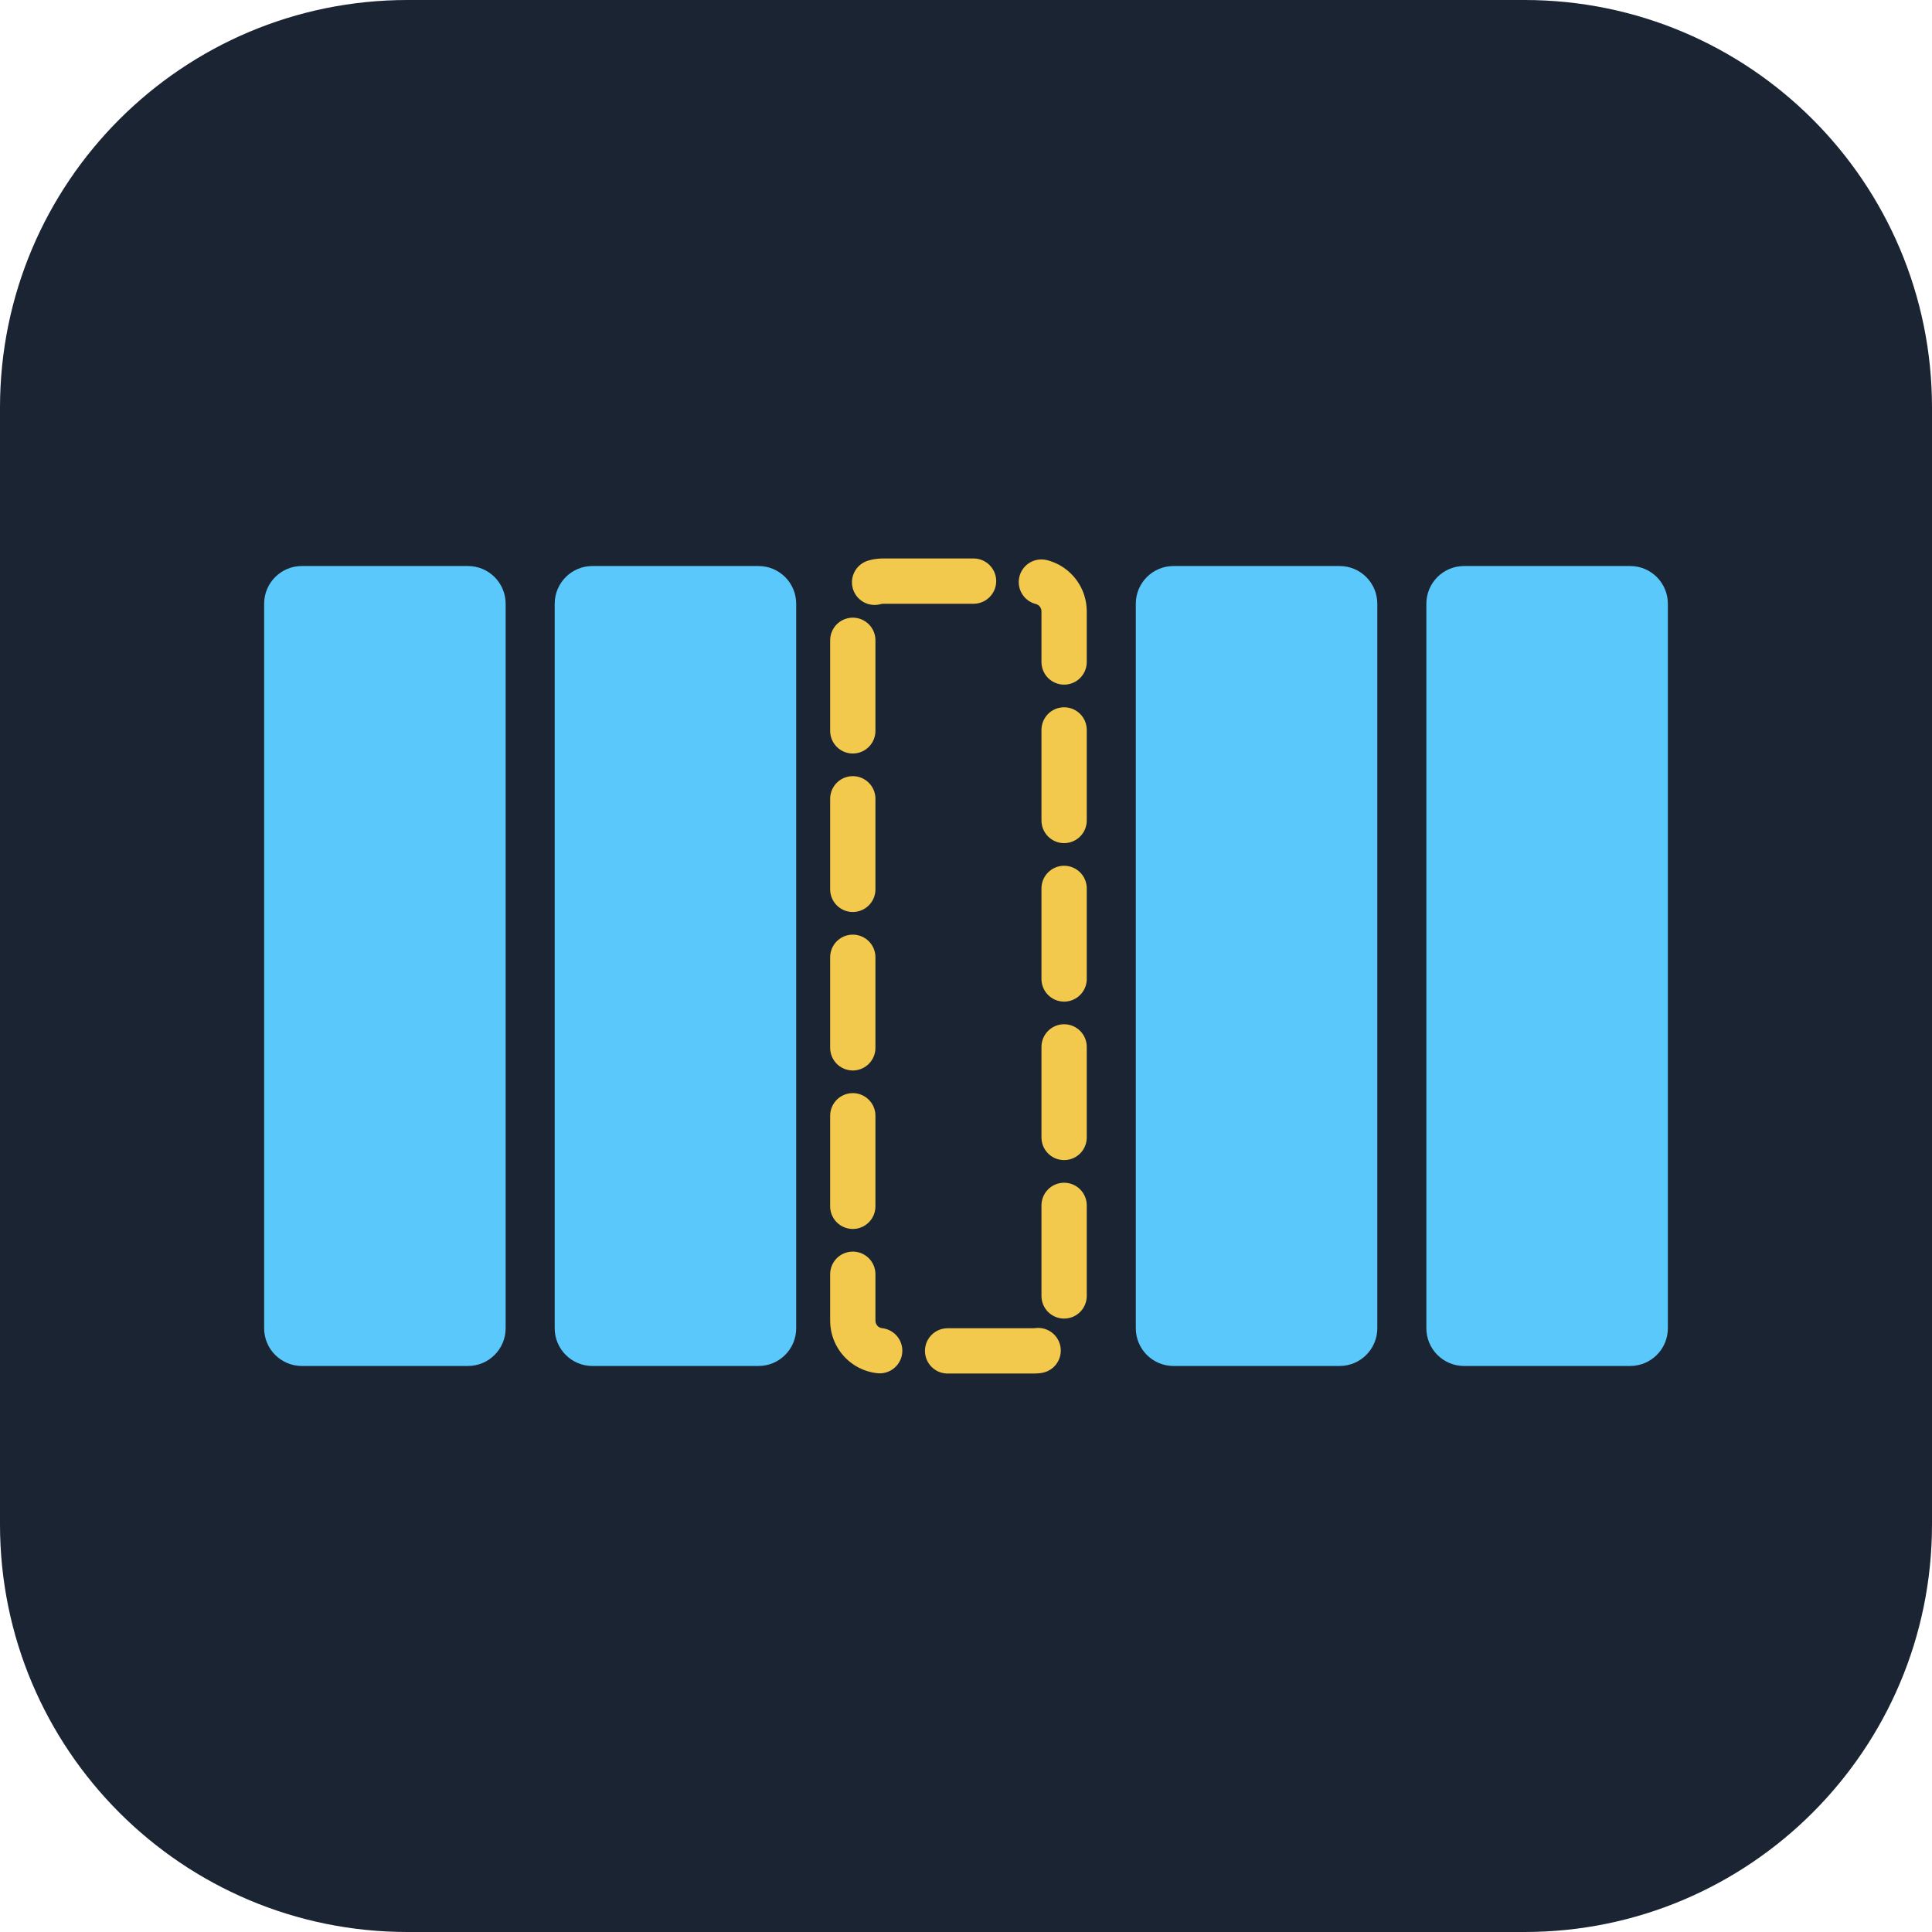
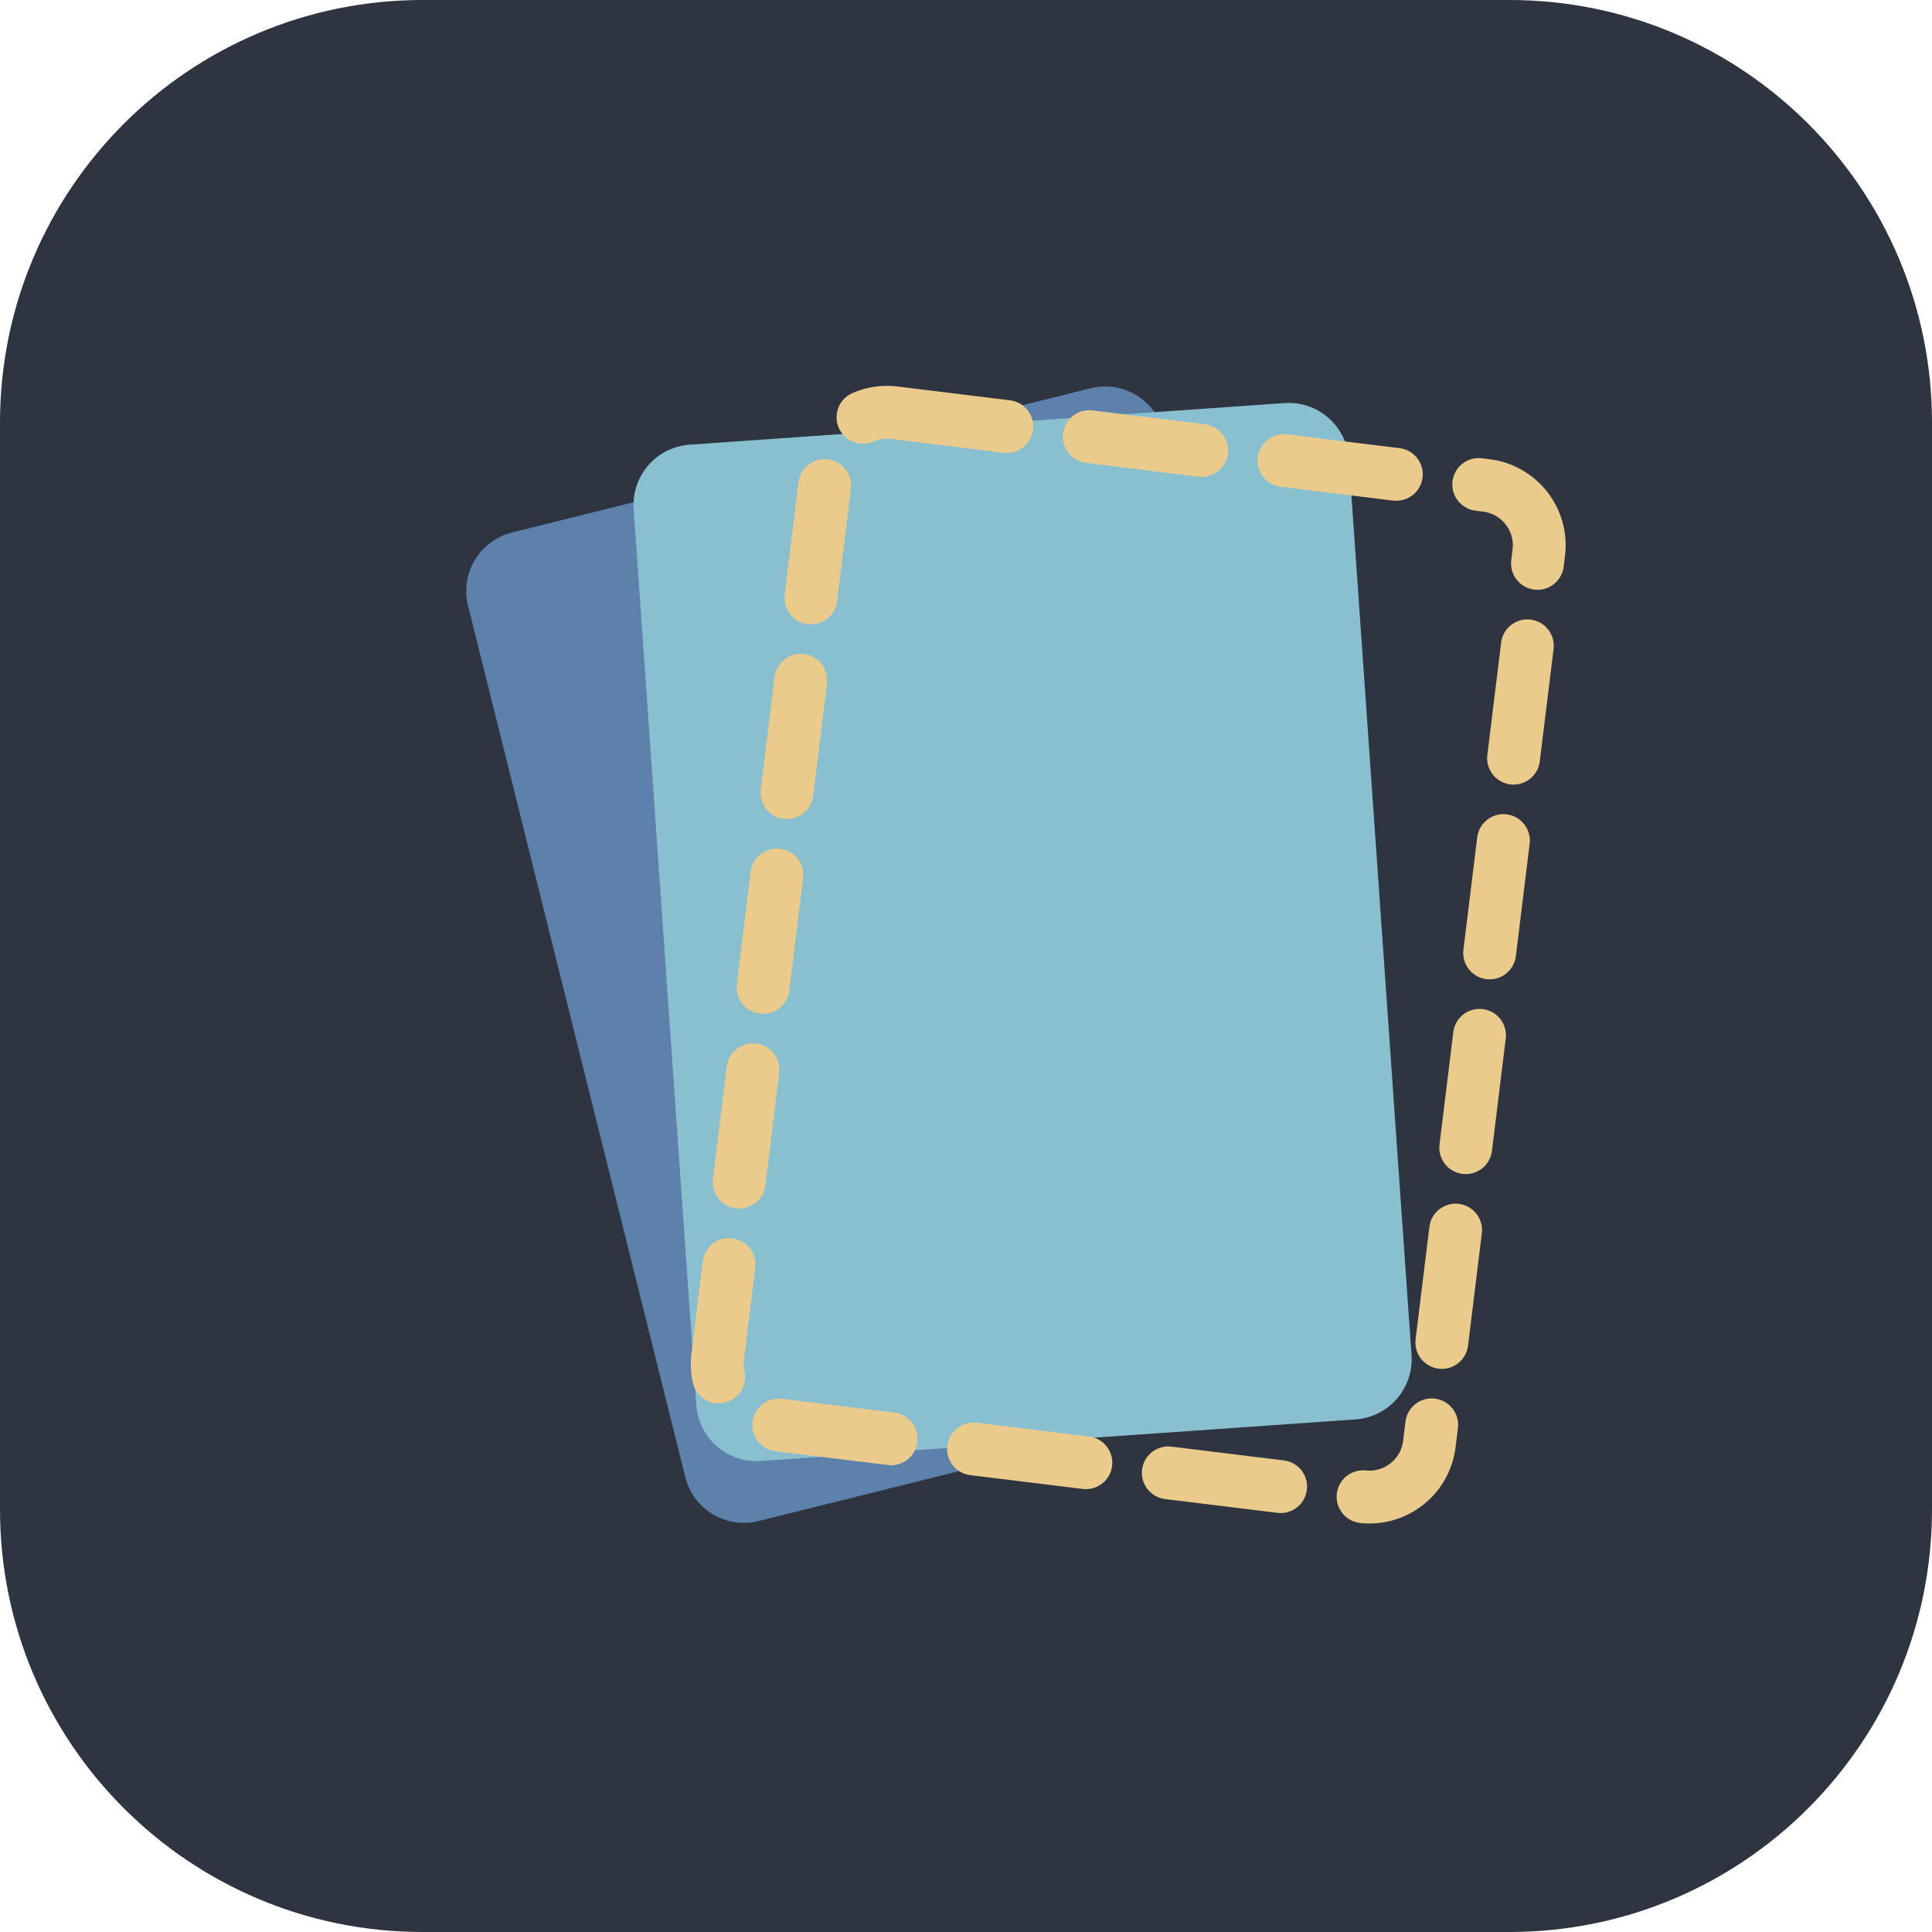
<svg xmlns="http://www.w3.org/2000/svg" viewBox="0 0 512 512">
-   <rect width="512" height="512" rx="108" fill="#1b2433" />
-   <rect x="70" y="150" width="64" height="212" rx="10" fill="#5ac8fa" />
-   <rect x="147" y="150" width="64" height="212" rx="10" fill="#5ac8fa" />
-   <rect x="226" y="154" width="56" height="204" rx="8" fill="none" stroke="#f2c94c" stroke-width="12" stroke-dasharray="24 18" stroke-linecap="round" />
-   <rect x="301" y="150" width="64" height="212" rx="10" fill="#5ac8fa" />
-   <rect x="378" y="150" width="64" height="212" rx="10" fill="#5ac8fa" />
+   <rect width="512" height="512" rx="112" fill="#2e3440" />
+   <rect x="150" y="118" width="190" height="270" rx="16" fill="#5e81ac" transform="rotate(-14 245 253)" />
+   <rect x="176" y="112" width="190" height="270" rx="16" fill="#88c0d0" transform="rotate(-4 271 247)" />
+   <rect x="204" y="118" width="190" height="270" rx="16" fill="none" stroke="#ebcb8b" stroke-width="14" stroke-dasharray="30 22" stroke-linecap="round" transform="rotate(7 299 253)" />
</svg>
